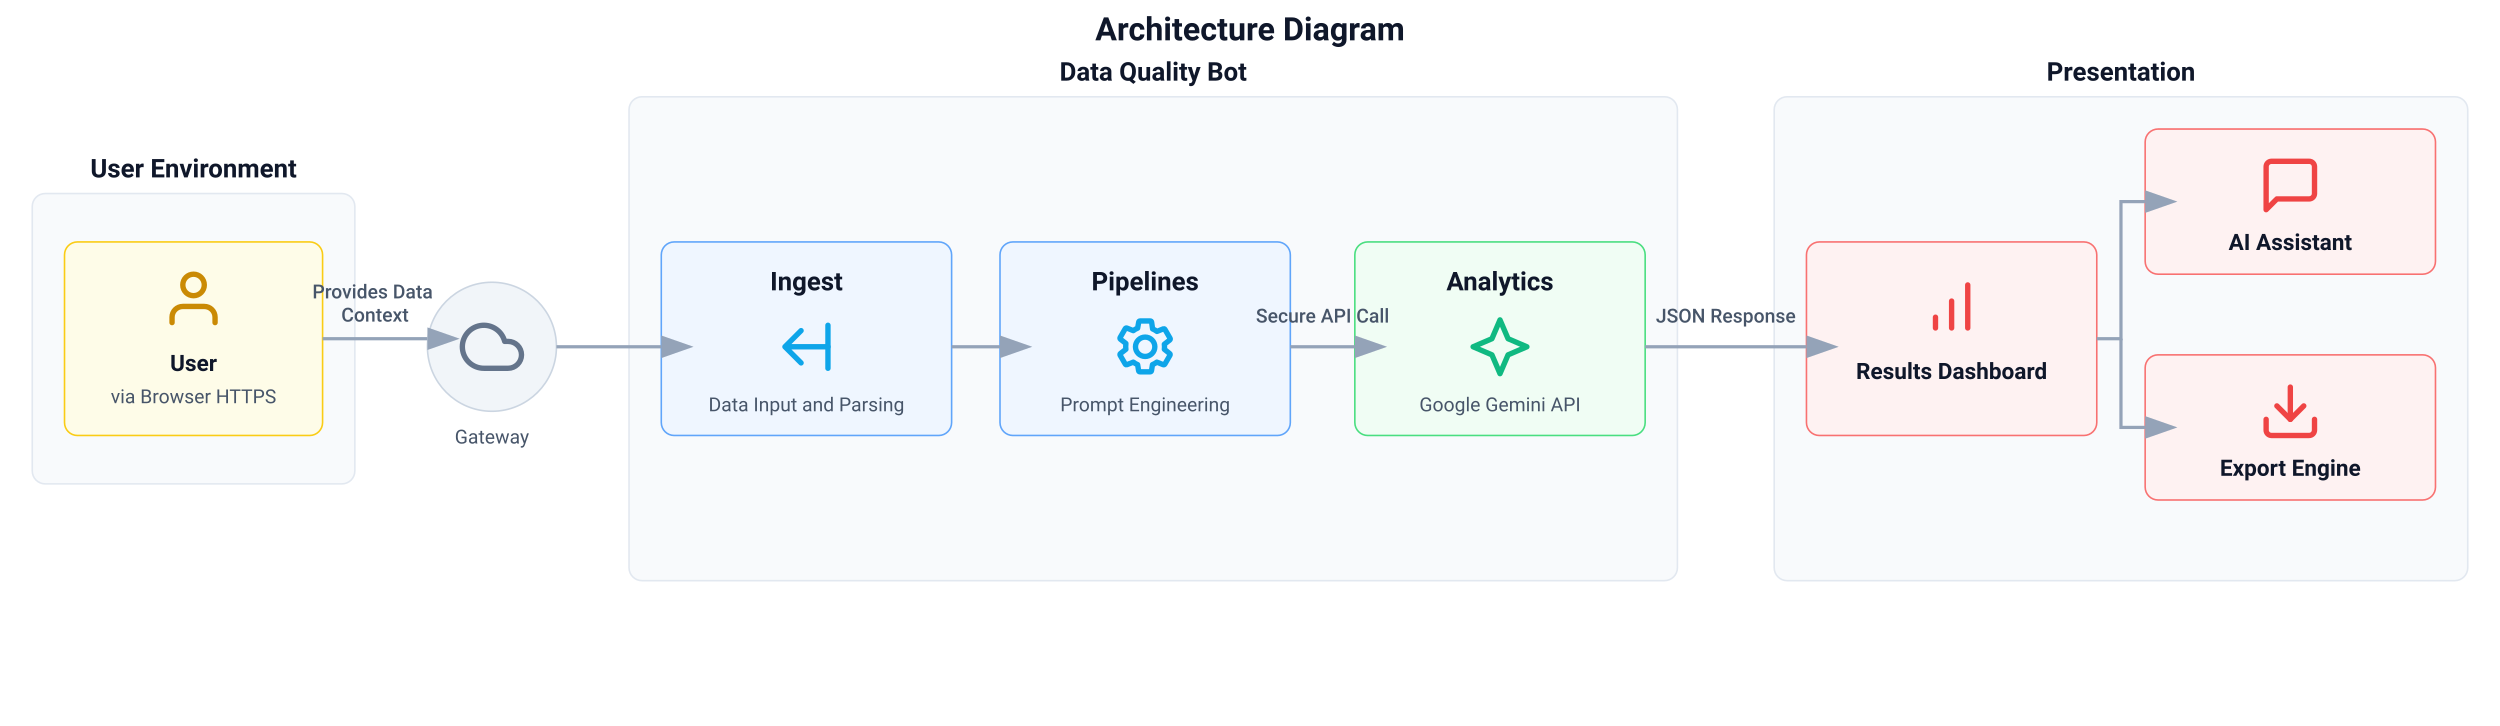
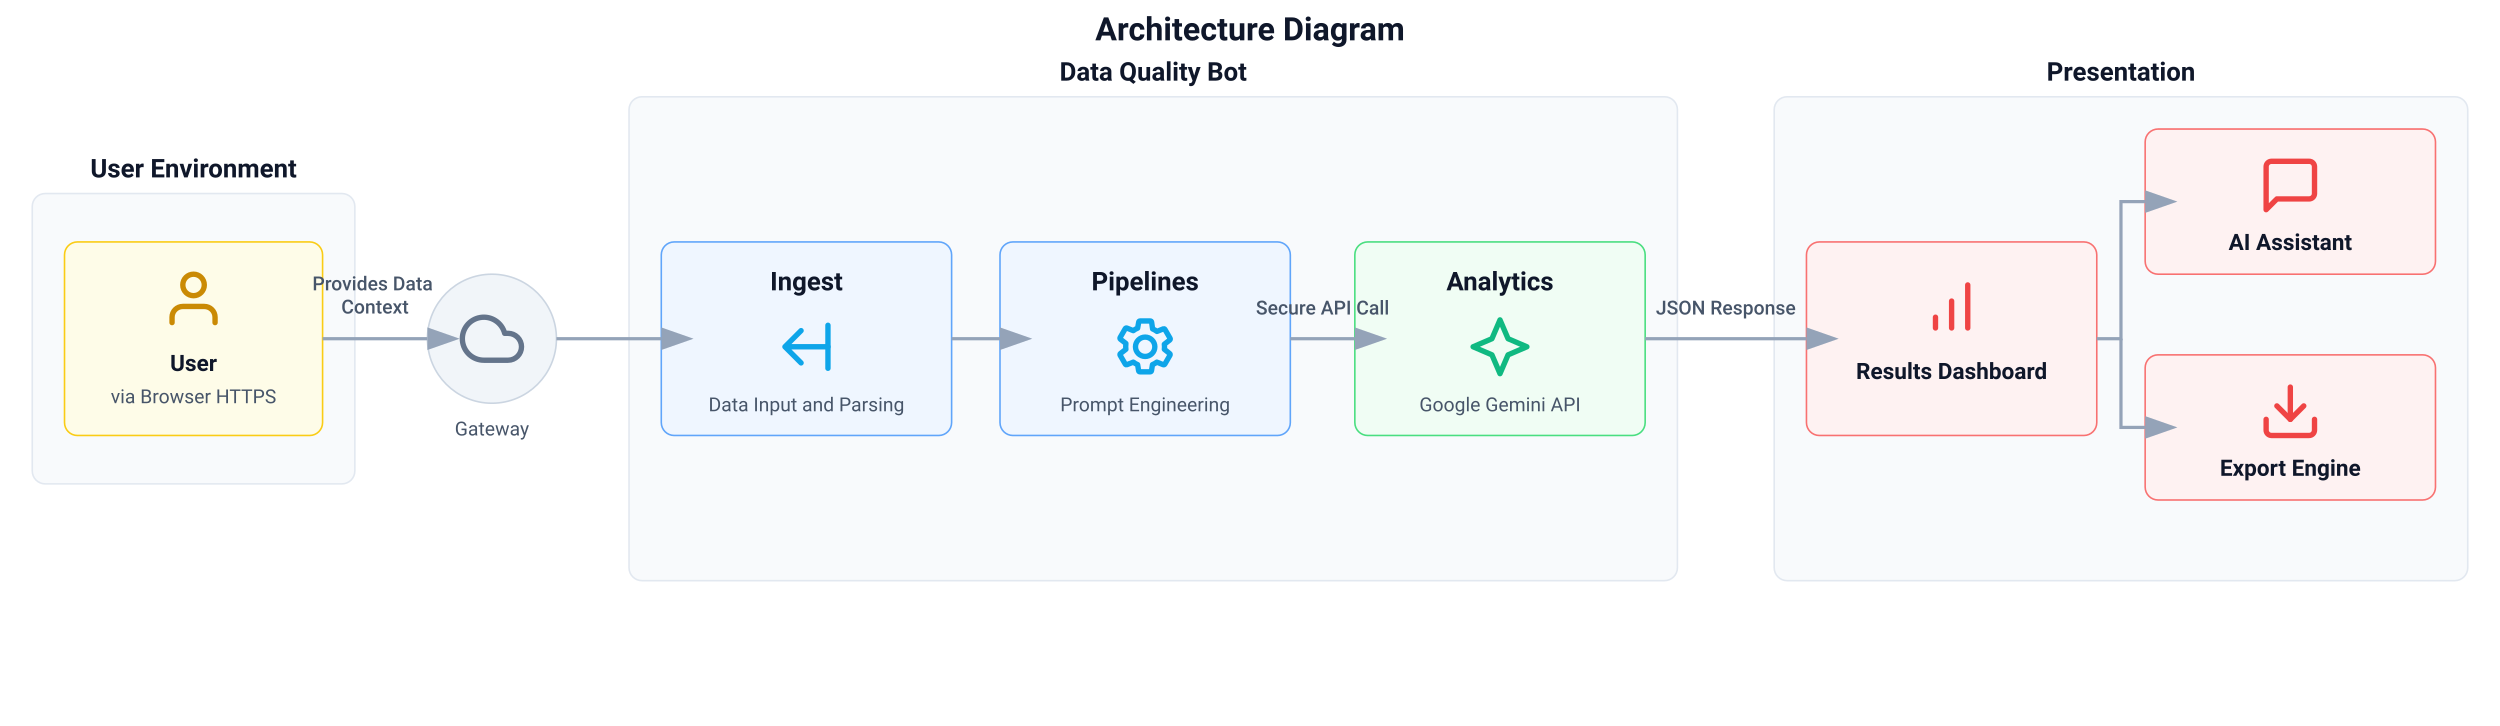
<svg xmlns="http://www.w3.org/2000/svg" xmlns:xlink="http://www.w3.org/1999/xlink" width="1550px" height="450px" viewBox="0 0 1550 450" version="1.1">
  <defs>
    <symbol id="icon-user" viewBox="0 0 24 24">
      <path d="M20 21v-2a4 4 0 0 0-4-4H8a4 4 0 0 0-4 4v2" />
      <circle cx="12" cy="7" r="4" />
    </symbol>
    <symbol id="icon-gateway" viewBox="0 0 24 24">
      <path d="M18 10h-1.26A8 8 0 1 0 9 20h9a5 5 0 0 0 0-10z" />
    </symbol>
    <symbol id="icon-input" viewBox="0 0 24 24">
      <path d="M4 12h16M4 12l6-6m-6 6l6 6" />
      <path d="M20 4v16" />
    </symbol>
    <symbol id="icon-engineering" viewBox="0 0 24 24">
      <path d="M19.14,12.94c0.04-0.3,0.06-0.61,0.06-0.94c0-0.32-0.02-0.64-0.07-0.94l2.03-1.58c0.18-0.14,0.23-0.41,0.12-0.61 l-1.92-3.32c-0.12-0.22-0.37-0.29-0.59-0.22l-2.39,0.96c-0.5-0.38-1.03-0.7-1.62-0.94L14.4,2.81c-0.04-0.24-0.24-0.41-0.48-0.41 h-3.84c-0.24,0-0.44,0.17-0.48,0.41L9.2,5.07C8.61,5.31,8.08,5.62,7.58,6L5.19,5.04C4.97,4.96,4.72,5.04,4.6,5.25L2.68,8.57 c-0.11,0.2-0.06,0.47,0.12,0.61l2.03,1.58C4.78,11.36,4.76,11.68,4.76,12s0.02,0.64,0.07,0.94l-2.03,1.58 c-0.18,0.14-0.23,0.41-0.12,0.61l1.92,3.32c0.12,0.22,0.37,0.29,0.59,0.22l2.39-0.96c0.5,0.38,1.03,0.7,1.62,0.94l0.36,2.26 c0.04,0.24,0.24,0.41,0.48,0.41h3.84c0.24,0,0.44-0.17,0.48-0.41l0.36-2.26c0.59-0.24,1.12-0.56,1.62-0.94l2.39,0.96 c0.22,0.08,0.47,0,0.59-0.22l1.92-3.32c0.12-0.2,0.07-0.47-0.12-0.61L19.14,12.94z M12,15.6c-1.98,0-3.6-1.62-3.6-3.6 s1.62-3.6,3.6-3.6s3.6,1.62,3.6,3.6S13.98,15.6,12,15.6z" />
    </symbol>
    <symbol id="icon-gemini" viewBox="0 0 24 24">
      <path d="M12 2L9 9l-7 3 7 3 3 7 3-7 7-3-7-3-3-7z" />
    </symbol>
    <symbol id="icon-dashboard" viewBox="0 0 24 24">
      <path d="M6 20v-4M12 20V10M18 20V4" />
    </symbol>
    <symbol id="icon-assistant" viewBox="0 0 24 24">
      <path d="M21 15a2 2 0 0 1-2 2H7l-4 4V5a2 2 0 0 1 2-2h14a2 2 0 0 1 2 2z" />
    </symbol>
    <symbol id="icon-export" viewBox="0 0 24 24">
      <path d="M21 15v4a2 2 0 0 1-2 2H5a2 2 0 0 1-2-2v-4" />
      <polyline points="7 10 12 15 17 10" />
      <line x1="12" y1="15" x2="12" y2="3" />
    </symbol>
  </defs>
  <style>
    .diagram-font { font-family: -apple-system, BlinkMacSystemFont, "Segoe UI", Roboto, Helvetica, Arial, sans-serif, "Apple Color Emoji", "Segoe UI Emoji"; }
    
    /* Light Mode Styles */
    .main-title, .group-title, .box-title { fill: #0f172a; }
    .box-subtitle, .arrow-label { fill: #475569; }
    .group-box { fill: #f8fafc; stroke: #e2e8f0; }
    .user-box { fill: #fefce8; stroke: #facc15; }
    .gateway-box { fill: #f1f5f9; stroke: #cbd5e1; }
    .ingest-box, .pipelines-box { fill: #eff6ff; stroke: #60a5fa; }
    .analytics-box { fill: #f0fdf4; stroke: #4ade80; }
    .dashboard-box, .assistant-box, .export-box { fill: #fef2f2; stroke: #f87171; }
    .arrow-path { stroke: #94a3b8; }
    #arrowhead polygon { fill: #94a3b8; }

    .icon { stroke-width: 2; fill: none; stroke-linecap: round; stroke-linejoin: round; }
    .icon-user { stroke: #ca8a04; }
    .icon-gateway { stroke: #64748b; }
    .icon-input, .icon-engineering { stroke: #0ea5e9; }
    .icon-gemini { stroke: #10b981; }
    .icon-dashboard, .icon-assistant, .icon-export { stroke: #ef4444; }

    /* Dark Mode Overrides */
    @media (prefers-color-scheme: dark) {
      .main-title, .group-title, .box-title { fill: #f1f5f9; }
      .box-subtitle, .arrow-label { fill: #94a3b8; }
      .group-box { fill: #1e293b; stroke: #334155; }
      .user-box { fill: #451a03; stroke: #facc15; }
      .gateway-box { fill: #334155; stroke: #64748b; }
      .ingest-box, .pipelines-box { fill: #1e3a8a; stroke: #60a5fa; }
      .analytics-box { fill: #14532d; stroke: #4ade80; }
      .dashboard-box, .assistant-box, .export-box { fill: #450a0a; stroke: #f87171; }
      .arrow-path { stroke: #94a3b8; }
      #arrowhead polygon { fill: #94a3b8; }

      .icon-user { stroke: #fde047; }
      .icon-gateway { stroke: #94a3b8; }
      .icon-input, .icon-engineering { stroke: #93c5fd; }
      .icon-gemini { stroke: #86efac; }
      .icon-dashboard, .icon-assistant, .icon-export { stroke: #fca5a5; }
    }
  </style>
  <text x="775" y="25" text-anchor="middle" class="main-title diagram-font" style="font-size: 20px; font-weight: bold;">Architecture Diagram</text>
  <rect x="20" y="120" width="200" height="180" rx="8" ry="8" class="group-box" />
  <text x="120" y="110" text-anchor="middle" class="group-title diagram-font" style="font-size: 16px; font-weight: bold;">User Environment</text>
  <rect x="390" y="60" width="650" height="300" rx="8" ry="8" class="group-box" />
  <text x="715" y="50" text-anchor="middle" class="group-title diagram-font" style="font-size: 16px; font-weight: bold;">Data Quality Bot</text>
  <rect x="1100" y="60" width="430" height="300" rx="8" ry="8" class="group-box" />
  <text x="1315" y="50" text-anchor="middle" class="group-title diagram-font" style="font-size: 16px; font-weight: bold;">Presentation</text>
  <g transform="translate(40, 150)">
    <rect width="160" height="120" rx="8" ry="8" class="user-box" />
    <use xlink:href="#icon-user" class="icon icon-user" x="60" y="15" width="40" height="40" />
    <text x="80" y="80" text-anchor="middle" class="box-title diagram-font" style="font-size: 14px; font-weight: bold;">User</text>
    <text x="80" y="100" text-anchor="middle" class="box-subtitle diagram-font" style="font-size: 12px;">via Browser HTTPS</text>
  </g>
-   <g transform="translate(265, 175)">
+   <g transform="translate(265, 170)">
    <circle cx="40" cy="40" r="40" class="gateway-box" />
    <use xlink:href="#icon-gateway" class="icon icon-gateway" x="20" y="20" width="40" height="40" />
    <text x="40" y="100" text-anchor="middle" class="box-subtitle diagram-font" style="font-size: 12px;">Gateway</text>
  </g>
  <g transform="translate(410, 150)">
    <rect width="180" height="120" rx="8" ry="8" class="ingest-box" />
    <text x="90" y="30" text-anchor="middle" class="group-title diagram-font" style="font-size: 16px; font-weight: bold;">Ingest</text>
    <use xlink:href="#icon-input" class="icon icon-input" x="70" y="45" width="40" height="40" />
    <text x="90" y="105" text-anchor="middle" class="box-subtitle diagram-font" style="font-size: 12px;">Data Input and Parsing</text>
  </g>
  <g transform="translate(620, 150)">
    <rect width="180" height="120" rx="8" ry="8" class="pipelines-box" />
    <text x="90" y="30" text-anchor="middle" class="group-title diagram-font" style="font-size: 16px; font-weight: bold;">Pipelines</text>
    <use xlink:href="#icon-engineering" class="icon icon-engineering" x="70" y="45" width="40" height="40" />
    <text x="90" y="105" text-anchor="middle" class="box-subtitle diagram-font" style="font-size: 12px;">Prompt Engineering</text>
  </g>
  <g transform="translate(840, 150)">
    <rect width="180" height="120" rx="8" ry="8" class="analytics-box" />
    <text x="90" y="30" text-anchor="middle" class="group-title diagram-font" style="font-size: 16px; font-weight: bold;">Analytics</text>
    <use xlink:href="#icon-gemini" class="icon icon-gemini" x="70" y="45" width="40" height="40" />
    <text x="90" y="105" text-anchor="middle" class="box-subtitle diagram-font" style="font-size: 12px;">Google Gemini API</text>
  </g>
  <g transform="translate(1120, 150)">
    <rect width="180" height="120" rx="8" ry="8" class="dashboard-box" />
    <use xlink:href="#icon-dashboard" class="icon icon-dashboard" x="70" y="20" width="40" height="40" />
    <text x="90" y="85" text-anchor="middle" class="box-title diagram-font" style="font-size: 14px; font-weight: bold;">Results Dashboard</text>
  </g>
  <g transform="translate(1330, 80)">
    <rect width="180" height="90" rx="8" ry="8" class="assistant-box" />
    <use xlink:href="#icon-assistant" class="icon icon-assistant" x="70" y="15" width="40" height="40" />
    <text x="90" y="75" text-anchor="middle" class="box-title diagram-font" style="font-size: 14px; font-weight: bold;">AI Assistant</text>
  </g>
  <g transform="translate(1330, 220)">
    <rect width="180" height="90" rx="8" ry="8" class="export-box" />
    <use xlink:href="#icon-export" class="icon icon-export" x="70" y="15" width="40" height="40" />
    <text x="90" y="75" text-anchor="middle" class="box-title diagram-font" style="font-size: 14px; font-weight: bold;">Export Engine</text>
  </g>
  <defs>
    <marker id="arrowhead" markerWidth="10" markerHeight="7" refX="0" refY="3.5" orient="auto">
      <polygon points="0 0, 10 3.5, 0 7" />
    </marker>
  </defs>
  <path d="M200 210 L 265 210" class="arrow-path" stroke-width="2" marker-end="url(#arrowhead)" />
-   <text x="232.5" y="185" text-anchor="middle" class="arrow-label diagram-font" style="font-size: 12px; font-weight: 500;">
+   <text x="232.5" y="180" text-anchor="middle" class="arrow-label diagram-font" style="font-size: 12px; font-weight: 500;">
    <tspan x="232.5" dy="0em">Provides Data</tspan>
    <tspan x="232.5" dy="1.2em">Context</tspan>
  </text>
-   <path d="M345 215 L 410 215" class="arrow-path" stroke-width="2" marker-end="url(#arrowhead)" />
-   <path d="M590 215 L 620 215" class="arrow-path" stroke-width="2" marker-end="url(#arrowhead)" />
-   <path d="M800 215 L 840 215" class="arrow-path" stroke-width="2" marker-end="url(#arrowhead)" />
-   <text x="820" y="200" text-anchor="middle" class="arrow-label diagram-font" style="font-size: 12px; font-weight: 500;">Secure API Call</text>
-   <path d="M1020 215 L 1120 215" class="arrow-path" stroke-width="2" marker-end="url(#arrowhead)" />
-   <text x="1070" y="200" text-anchor="middle" class="arrow-label diagram-font" style="font-size: 12px; font-weight: 500;">JSON Response</text>
+   <path d="M345 210 L 410 210" class="arrow-path" stroke-width="2" marker-end="url(#arrowhead)" />
+   <path d="M590 210 L 620 210" class="arrow-path" stroke-width="2" marker-end="url(#arrowhead)" />
+   <path d="M800 210 L 840 210" class="arrow-path" stroke-width="2" marker-end="url(#arrowhead)" />
+   <text x="820" y="195" text-anchor="middle" class="arrow-label diagram-font" style="font-size: 12px; font-weight: 500;">Secure API Call</text>
+   <path d="M1020 210 L 1120 210" class="arrow-path" stroke-width="2" marker-end="url(#arrowhead)" />
+   <text x="1070" y="195" text-anchor="middle" class="arrow-label diagram-font" style="font-size: 12px; font-weight: 500;">JSON Response</text>
  <path d="M1300 210 h 15 v -85 h 15" class="arrow-path" stroke-width="2" fill="none" marker-end="url(#arrowhead)" />
  <path d="M1315 210 v 55 h 15" class="arrow-path" stroke-width="2" fill="none" marker-end="url(#arrowhead)" />
</svg>
